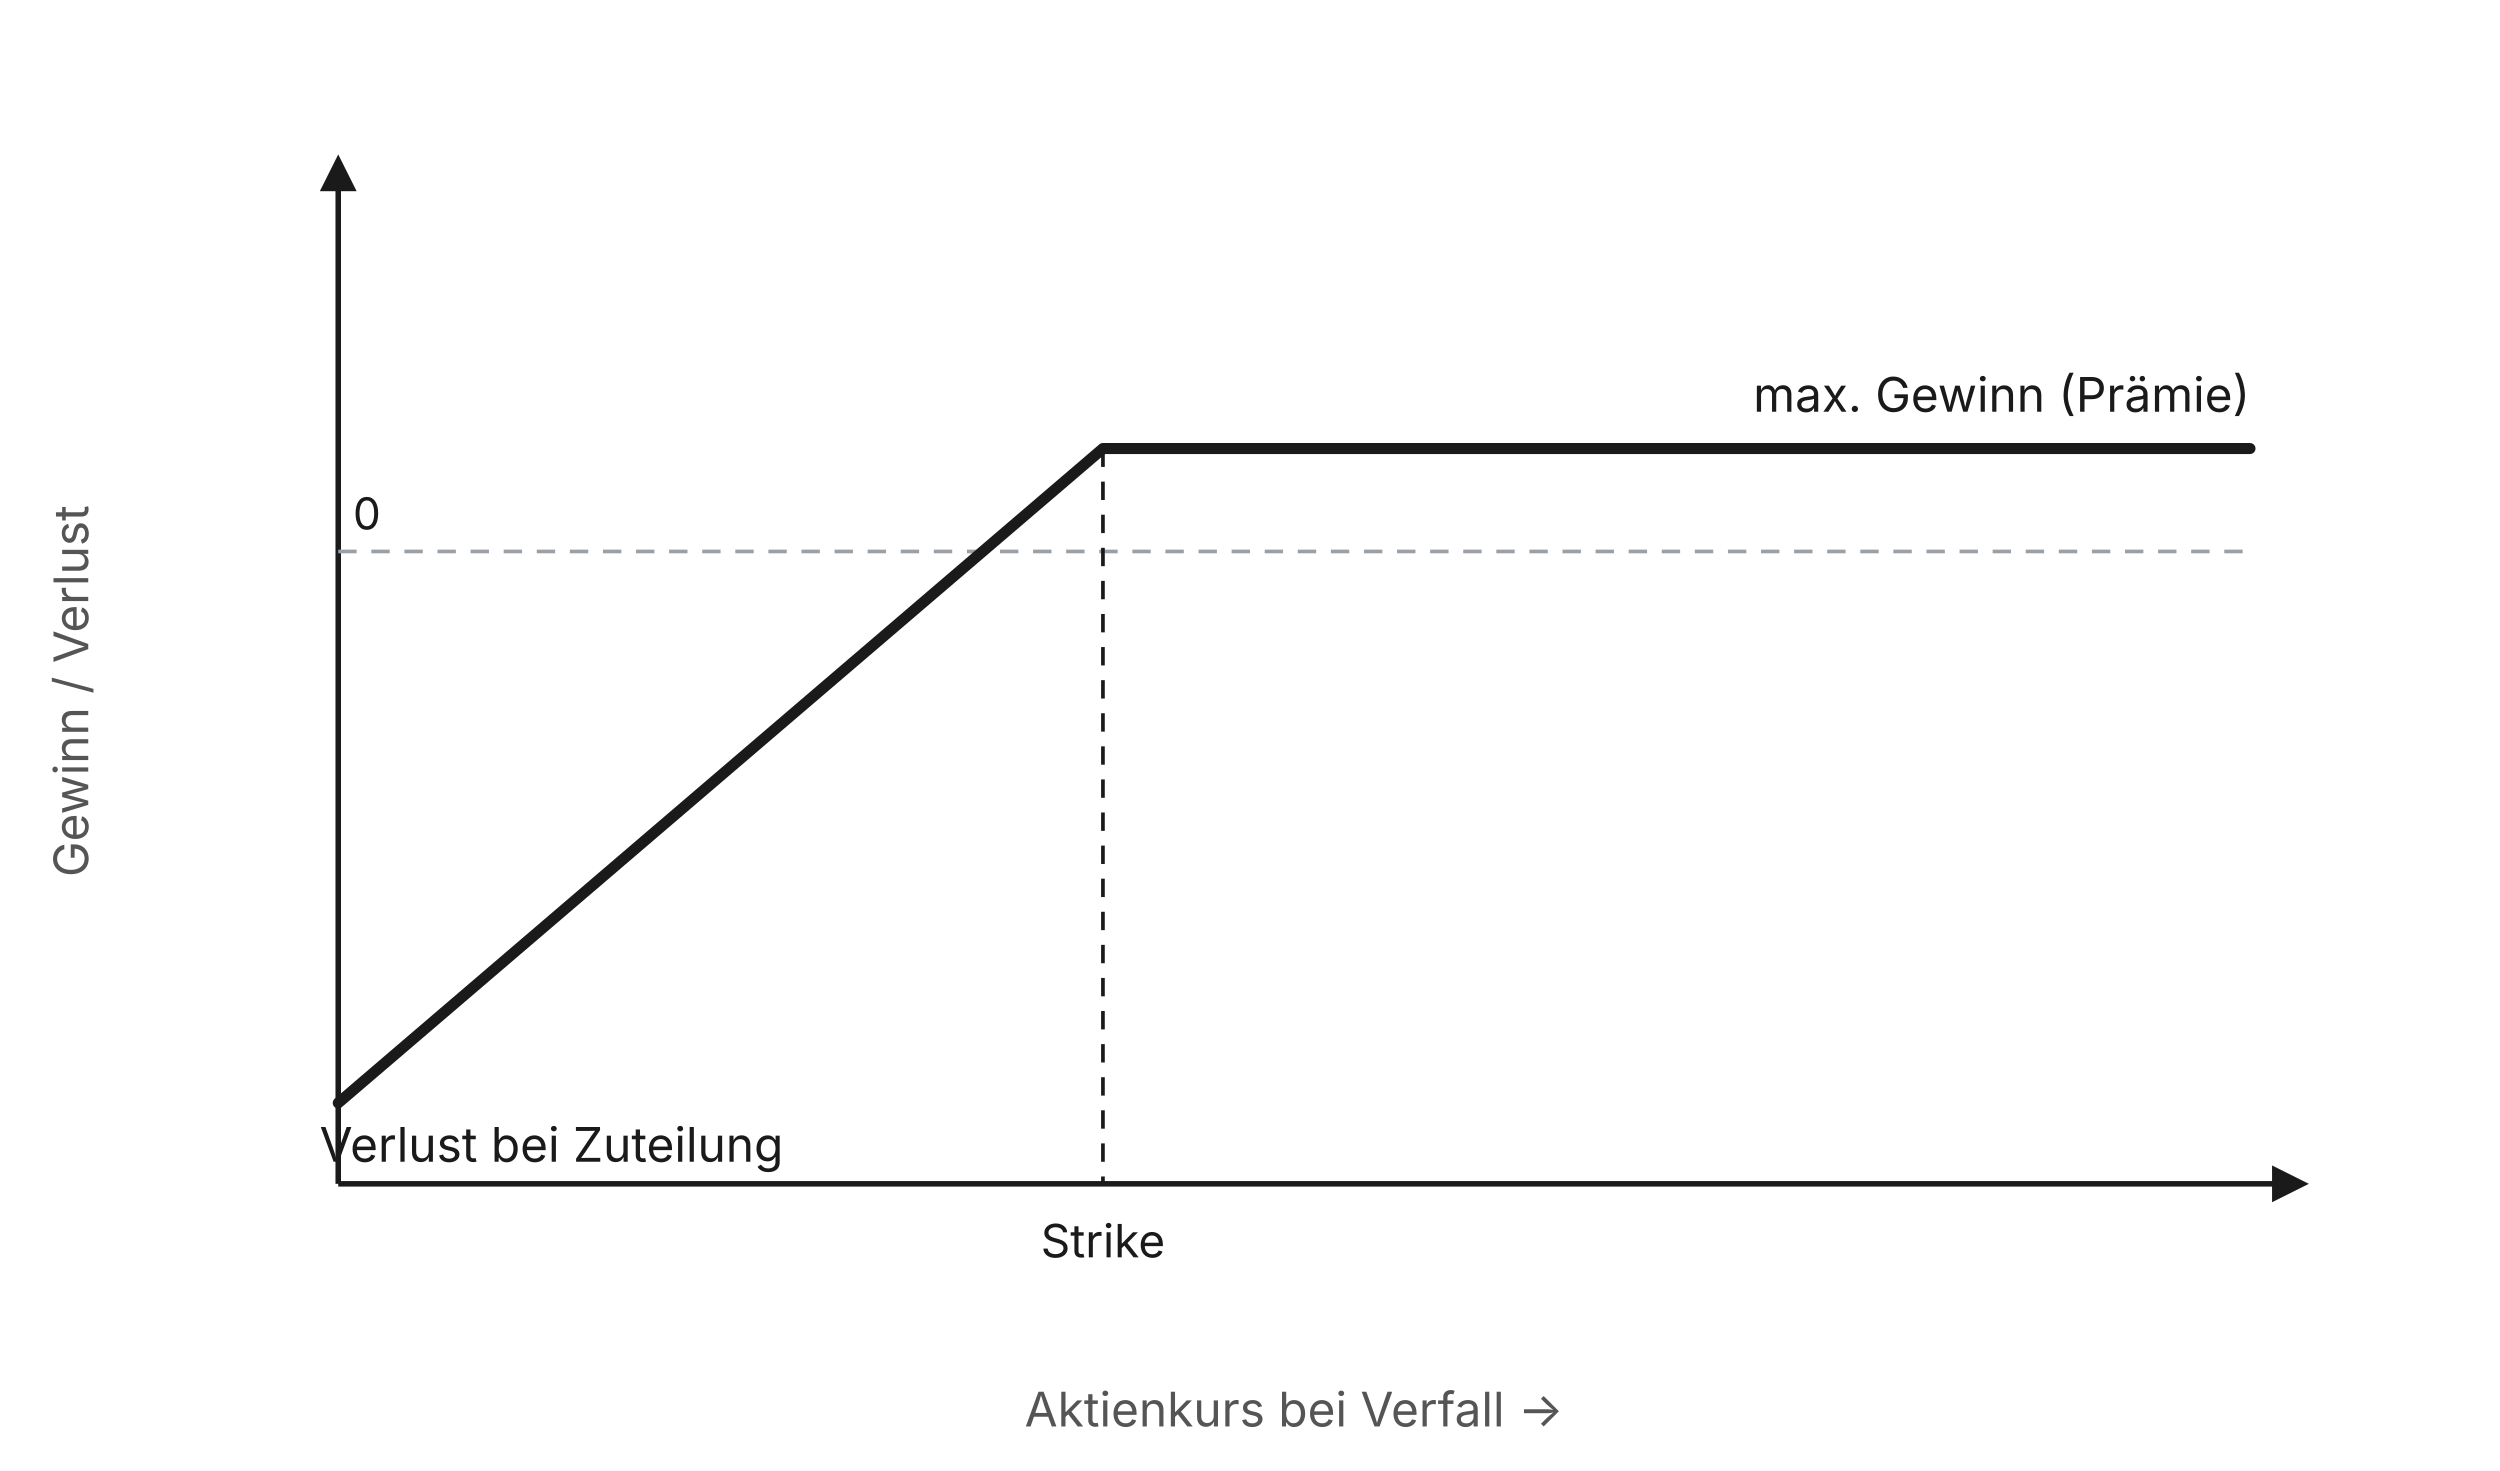
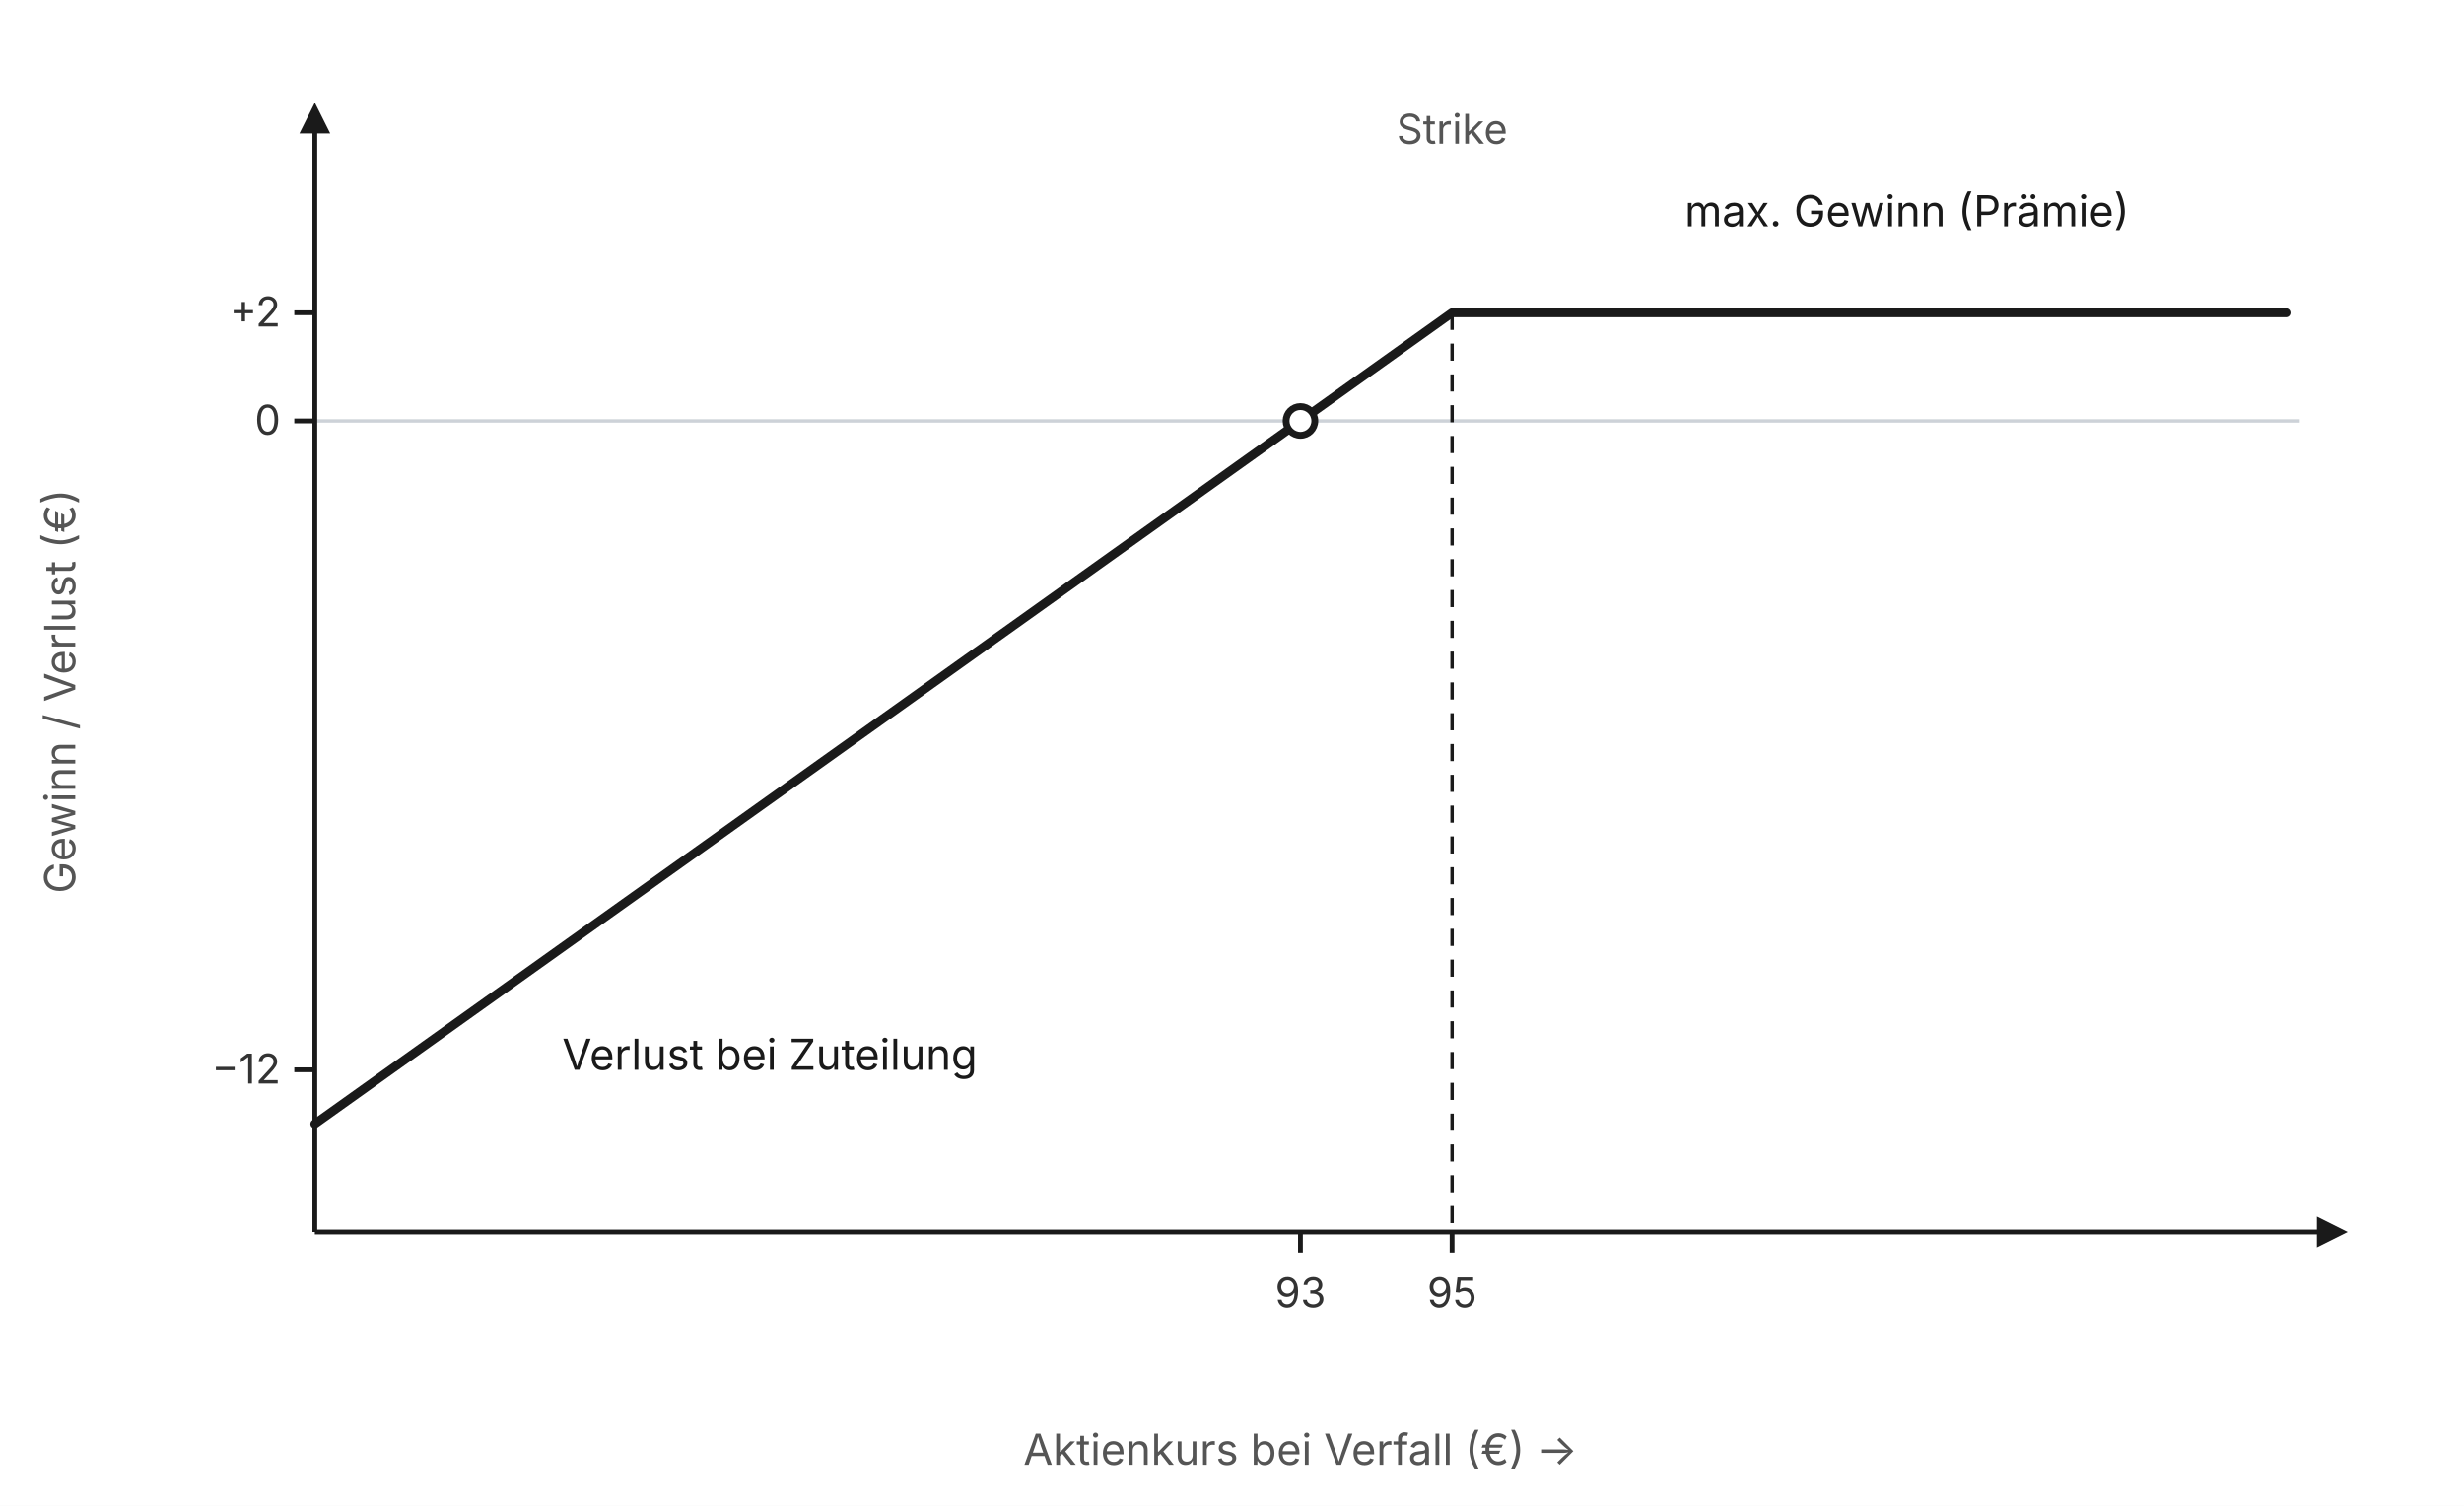
- <svg xmlns="http://www.w3.org/2000/svg" viewBox="0 0 680 400" font-family="Inter, Arial, sans-serif">
-   <rect width="680" height="400" fill="#ffffff" />
-   <line x1="92" y1="46" x2="92" y2="322" stroke="#1a1a1a" stroke-width="1.5" />
-   <line x1="92" y1="322" x2="624" y2="322" stroke="#1a1a1a" stroke-width="1.5" />
-   <path d="M92,42 l-5,10 h10 z" fill="#1a1a1a" />
-   <path d="M628,322 l-10,-5 v10 z" fill="#1a1a1a" />
-   <text x="352" y="388" font-size="13" fill="#555" text-anchor="middle">Aktienkurs bei Verfall →</text>
-   <text x="24" y="188" font-size="13" fill="#555" text-anchor="middle" transform="rotate(-90 24 188)">Gewinn / Verlust</text>
-   <line x1="92" y1="150" x2="612" y2="150" stroke="#9aa0a6" stroke-width="1" stroke-dasharray="5 4" />
-   <text x="96" y="144" font-size="12" fill="#1a1a1a" text-anchor="start">0</text>
-   <line x1="300" y1="122" x2="300" y2="322" stroke="#1a1a1a" stroke-width="1" stroke-dasharray="5 4" />
-   <text x="300" y="342" font-size="12.5" fill="#1a1a1a" text-anchor="middle">Strike</text>
-   <polyline points="92,300 300,122 612,122" fill="none" stroke="#1a1a1a" stroke-width="3" stroke-linejoin="round" stroke-linecap="round" />
-   <text x="612" y="112" font-size="13" fill="#1a1a1a" text-anchor="end">max. Gewinn (Prämie)</text>
-   <text x="150" y="316" font-size="13" fill="#1a1a1a" text-anchor="middle">Verlust bei Zuteilung</text>
+ <svg xmlns="http://www.w3.org/2000/svg" viewBox="0 0 720 440" font-family="Inter, 'Helvetica Neue', Arial, sans-serif">
+   <rect width="720" height="440" fill="#ffffff" />
+   <line x1="92" y1="123" x2="672" y2="123" stroke="#cdd2d8" stroke-width="1" />
+   <line x1="92" y1="34" x2="92" y2="360" stroke="#1a1a1a" stroke-width="1.4" />
+   <line x1="92" y1="360" x2="682" y2="360" stroke="#1a1a1a" stroke-width="1.4" />
+   <path d="M92,30 l-4.5,9 h9 z" fill="#1a1a1a" />
+   <path d="M686,360 l-9,-4.5 v9 z" fill="#1a1a1a" />
+   <line x1="380" y1="360" x2="380" y2="366" stroke="#1a1a1a" stroke-width="1.4" />
+   <text x="380" y="382" font-size="12" fill="#333" font-weight="400" text-anchor="middle">93</text>
+   <line x1="424.308" y1="360" x2="424.308" y2="366" stroke="#1a1a1a" stroke-width="1.4" />
+   <text x="424.308" y="382" font-size="12" fill="#333" font-weight="400" text-anchor="middle">95</text>
+   <line x1="86" y1="312.6" x2="92" y2="312.6" stroke="#1a1a1a" stroke-width="1.4" />
+   <text x="82" y="316.6" font-size="12" fill="#333" font-weight="400" text-anchor="end">−12</text>
+   <line x1="86" y1="123" x2="92" y2="123" stroke="#1a1a1a" stroke-width="1.4" />
+   <text x="82" y="127" font-size="12" fill="#333" font-weight="400" text-anchor="end">0</text>
+   <line x1="86" y1="91.4" x2="92" y2="91.4" stroke="#1a1a1a" stroke-width="1.4" />
+   <text x="82" y="95.4" font-size="12" fill="#333" font-weight="400" text-anchor="end">+2</text>
+   <text x="380" y="428" font-size="12.5" fill="#555" font-weight="400" text-anchor="middle">Aktienkurs bei Verfall (€) →</text>
+   <text transform="rotate(-90 22 202)" x="22" y="202" font-size="12.5" fill="#555" font-weight="400" text-anchor="middle">Gewinn / Verlust (€)</text>
+   <line x1="424.308" y1="91.4" x2="424.308" y2="360" stroke="#1a1a1a" stroke-width="1" stroke-dasharray="5 4" />
+   <polyline points="92.0,328.4 424.3,91.4 668.0,91.4" fill="none" stroke="#1a1a1a" stroke-width="2.6" stroke-linejoin="round" stroke-linecap="round" />
+   <circle cx="380" cy="123" r="4.2" fill="#ffffff" stroke="#1a1a1a" stroke-width="2" />
+   <text x="557.231" y="66.12" font-size="12.5" fill="#1a1a1a" font-weight="400" text-anchor="middle">max. Gewinn (Prämie)</text>
+   <text x="424.308" y="42" font-size="12" fill="#555" font-weight="400" text-anchor="middle">Strike</text>
+   <text x="224.923" y="312.6" font-size="12.5" fill="#1a1a1a" font-weight="400" text-anchor="middle">Verlust bei Zuteilung</text>
</svg>
